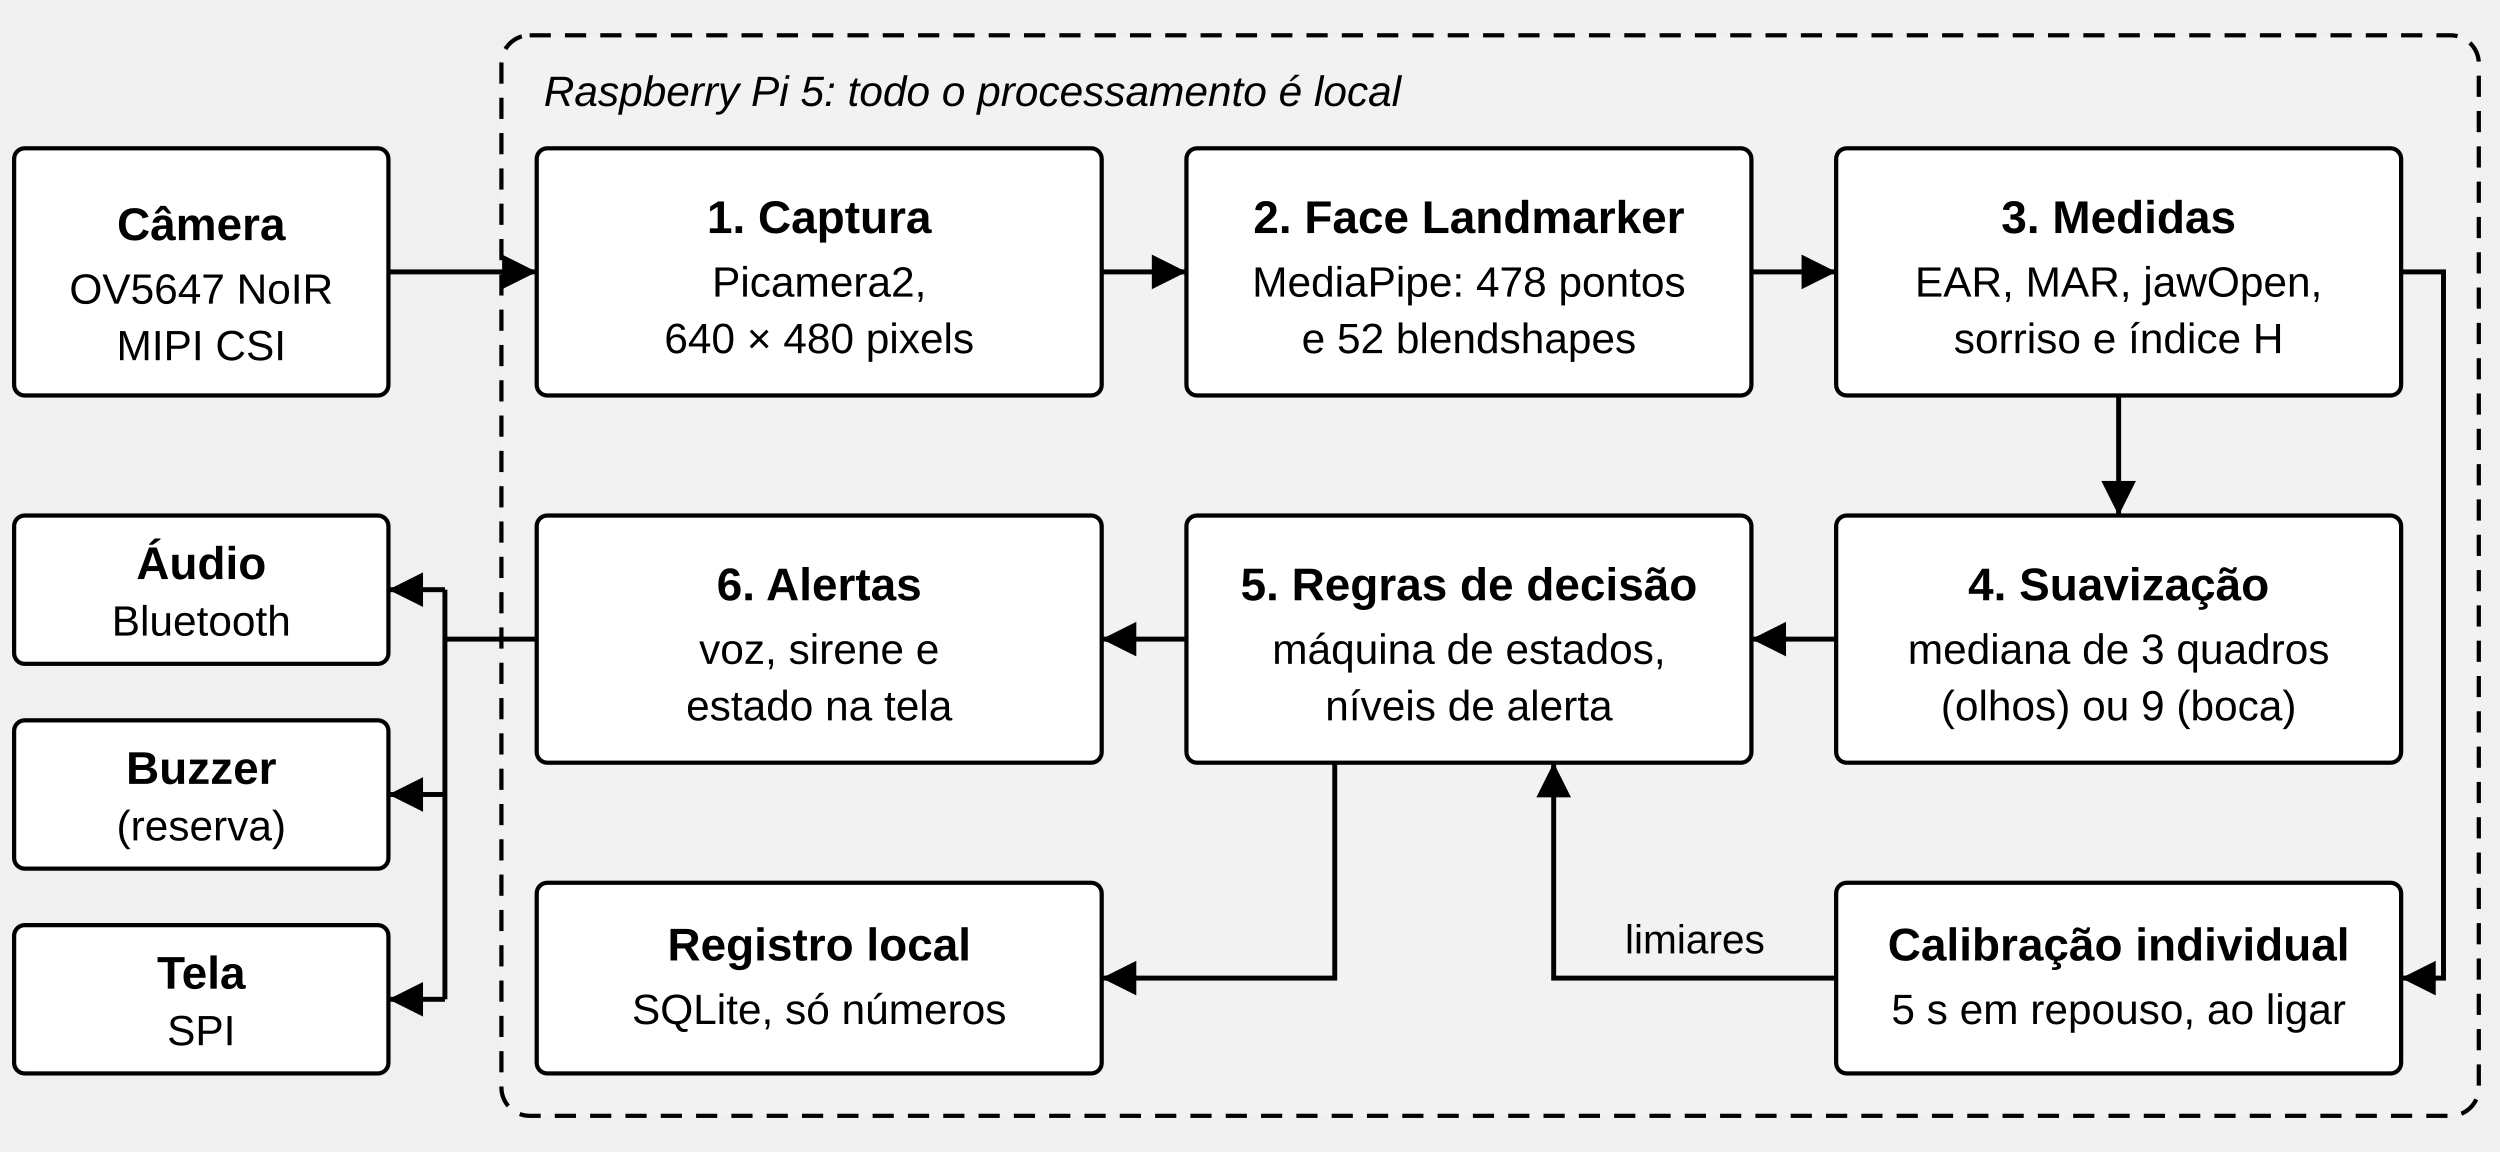
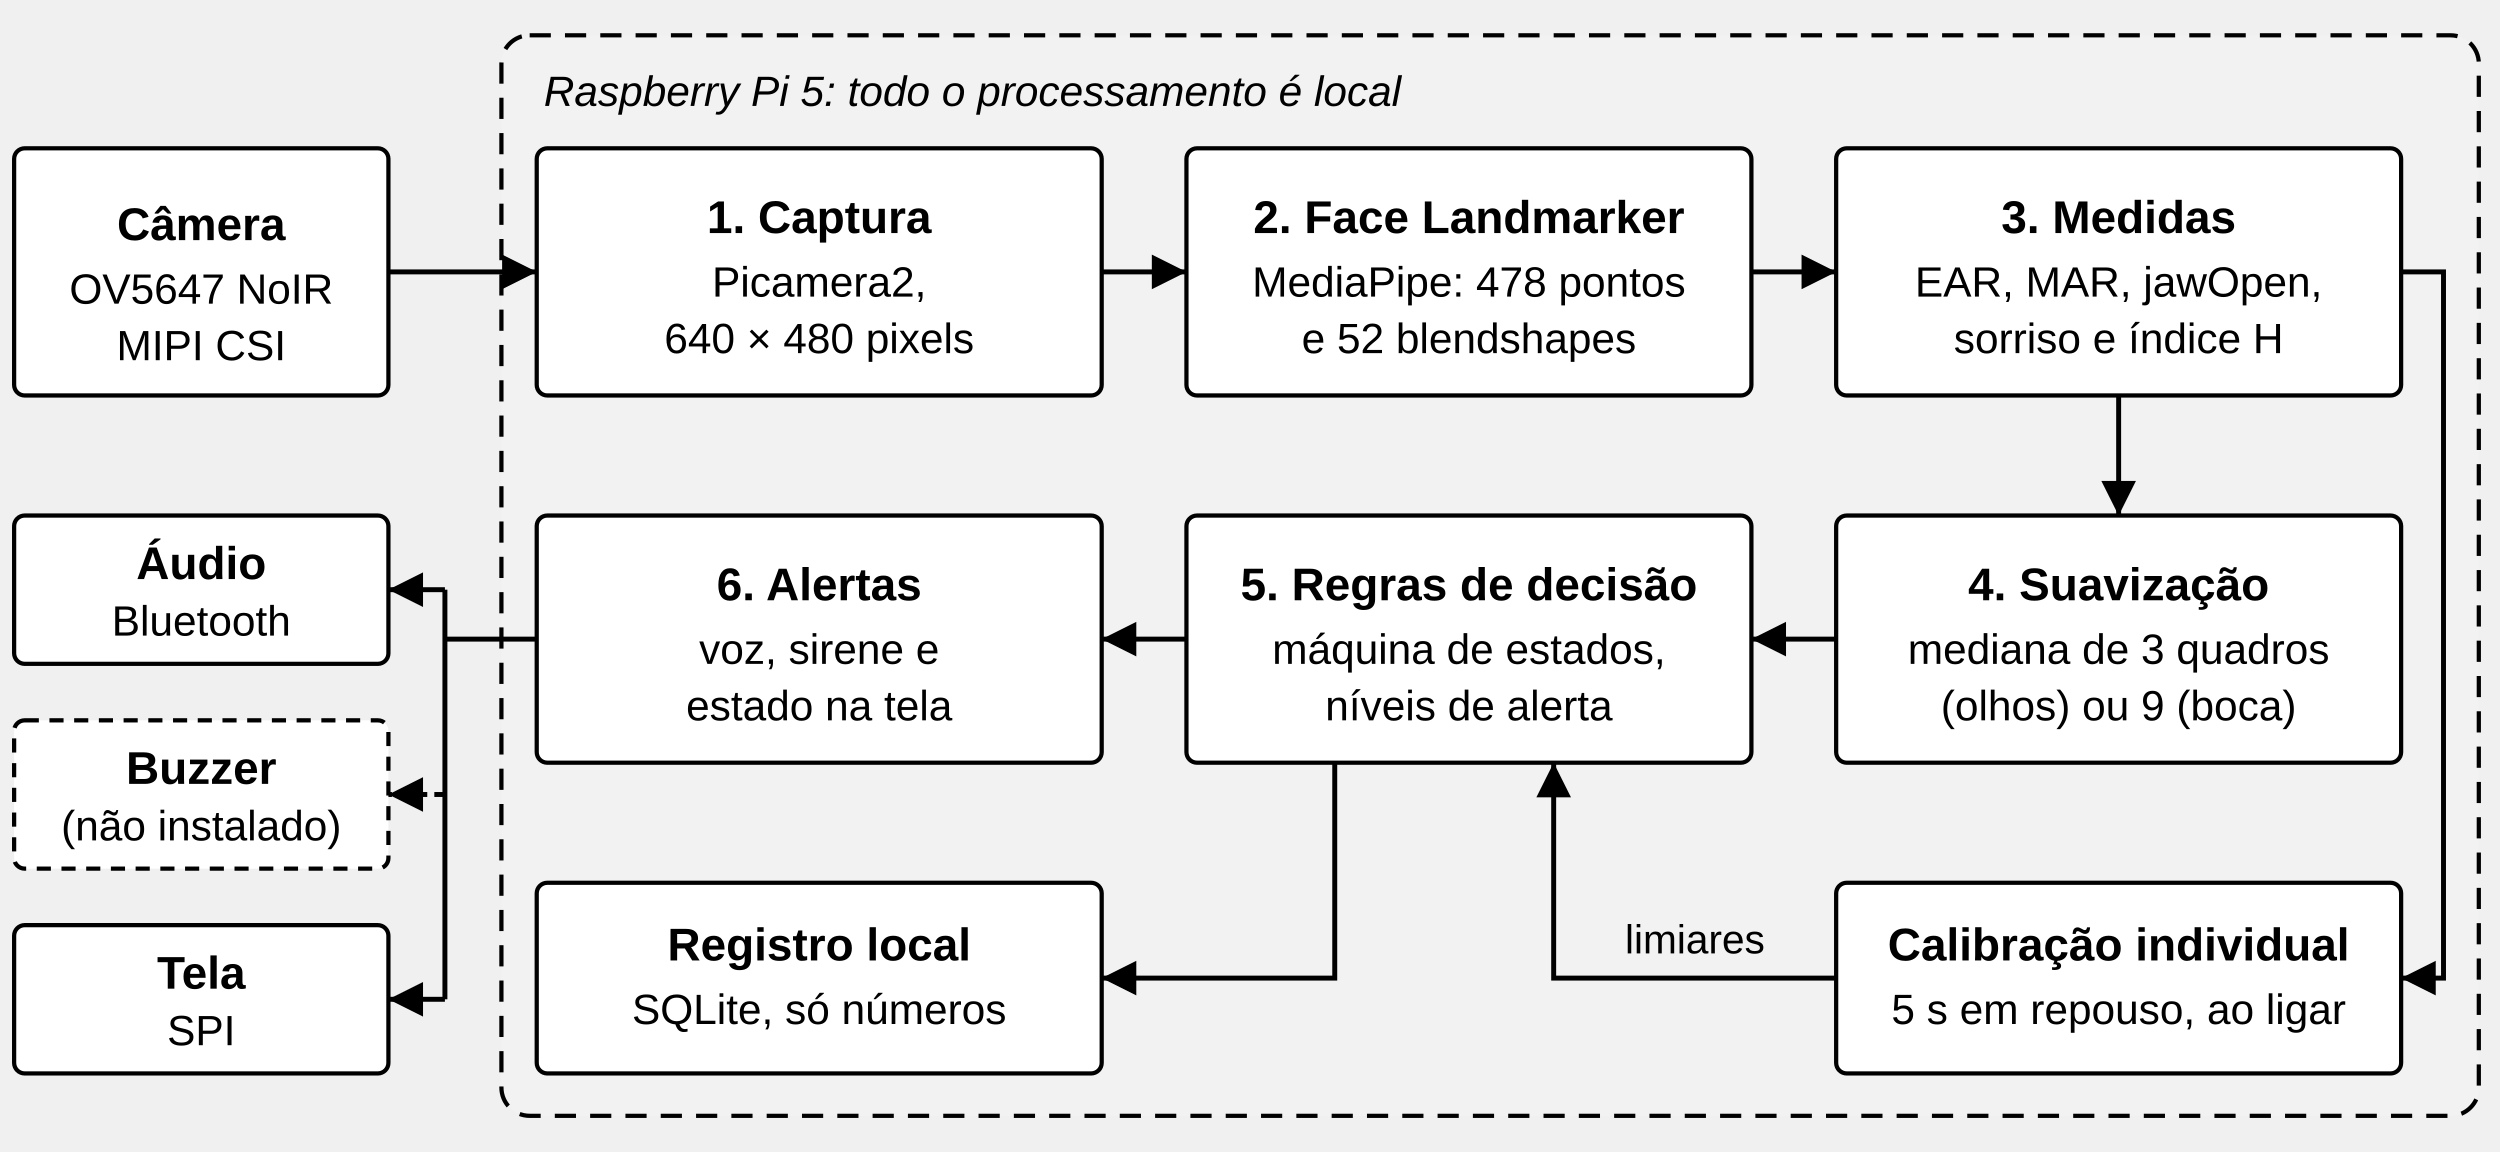
<svg xmlns="http://www.w3.org/2000/svg" viewBox="0 0 708 326" font-family="'Liberation Sans', Arial, Helvetica, sans-serif" font-size="12" fill="#000">
  <defs>
    <marker id="seta" viewBox="0 0 10 10" refX="10" refY="5" markerWidth="7" markerHeight="7" orient="auto-start-reverse">
      <path d="M0,0 L10,5 L0,10 z" fill="#000" />
    </marker>
  </defs>
  <rect x="142" y="10" width="560" height="306" rx="8" fill="#f2f2f2" stroke="#000" stroke-width="1.2" stroke-dasharray="6 4" />
  <text x="154" y="30" font-style="italic">Raspberry Pi 5: todo o processamento é local</text>
  <g stroke="#000" stroke-width="1.2" fill="#fff">
    <rect x="4" y="42" width="106" height="70" rx="3" />
    <rect x="4" y="146" width="106" height="42" rx="3" />
-     <rect x="4" y="204" width="106" height="42" rx="3" />
    <rect x="4" y="262" width="106" height="42" rx="3" />
    <rect x="152" y="42" width="160" height="70" rx="3" />
    <rect x="336" y="42" width="160" height="70" rx="3" />
    <rect x="520" y="42" width="160" height="70" rx="3" />
    <rect x="520" y="146" width="160" height="70" rx="3" />
    <rect x="336" y="146" width="160" height="70" rx="3" />
    <rect x="152" y="146" width="160" height="70" rx="3" />
    <rect x="520" y="250" width="160" height="54" rx="3" />
    <rect x="152" y="250" width="160" height="54" rx="3" />
  </g>
+   <rect x="4" y="204" width="106" height="42" rx="3" fill="#fff" stroke="#000" stroke-width="1.2" stroke-dasharray="4 3" />
  <g text-anchor="middle">
    <text x="57" y="68" font-weight="bold" font-size="13">Câmera</text>
    <text x="57" y="86">OV5647 NoIR</text>
    <text x="57" y="102">MIPI CSI</text>
    <text x="57" y="164" font-weight="bold" font-size="13">Áudio</text>
    <text x="57" y="180">Bluetooth</text>
    <text x="57" y="222" font-weight="bold" font-size="13">Buzzer</text>
-     <text x="57" y="238">(reserva)</text>
+     <text x="57" y="238">(não instalado)</text>
    <text x="57" y="280" font-weight="bold" font-size="13">Tela</text>
    <text x="57" y="296">SPI</text>
    <text x="232" y="66" font-weight="bold" font-size="13">1. Captura</text>
    <text x="232" y="84">Picamera2,</text>
    <text x="232" y="100">640 × 480 pixels</text>
    <text x="416" y="66" font-weight="bold" font-size="13">2. Face Landmarker</text>
    <text x="416" y="84">MediaPipe: 478 pontos</text>
    <text x="416" y="100">e 52 blendshapes</text>
    <text x="600" y="66" font-weight="bold" font-size="13">3. Medidas</text>
    <text x="600" y="84">EAR, MAR, jawOpen,</text>
    <text x="600" y="100">sorriso e índice H</text>
    <text x="600" y="170" font-weight="bold" font-size="13">4. Suavização</text>
    <text x="600" y="188">mediana de 3 quadros</text>
    <text x="600" y="204">(olhos) ou 9 (boca)</text>
    <text x="416" y="170" font-weight="bold" font-size="13">5. Regras de decisão</text>
    <text x="416" y="188">máquina de estados,</text>
    <text x="416" y="204">níveis de alerta</text>
    <text x="232" y="170" font-weight="bold" font-size="13">6. Alertas</text>
    <text x="232" y="188">voz, sirene e</text>
    <text x="232" y="204">estado na tela</text>
    <text x="600" y="272" font-weight="bold" font-size="13">Calibração individual</text>
    <text x="600" y="290">5 s em repouso, ao ligar</text>
    <text x="232" y="272" font-weight="bold" font-size="13">Registro local</text>
    <text x="232" y="290">SQLite, só números</text>
    <text x="480" y="270" font-size="11.5">limiares</text>
  </g>
  <g stroke="#000" stroke-width="1.4" fill="none">
    <path d="M110,77 H152" marker-end="url(#seta)" />
    <path d="M312,77 H336" marker-end="url(#seta)" />
    <path d="M496,77 H520" marker-end="url(#seta)" />
    <path d="M600,112 V146" marker-end="url(#seta)" />
    <path d="M520,181 H496" marker-end="url(#seta)" />
    <path d="M336,181 H312" marker-end="url(#seta)" />
    <path d="M152,181 H126" />
    <path d="M126,167 V283" />
    <path d="M126,167 H110" marker-end="url(#seta)" />
-     <path d="M126,225 H110" marker-end="url(#seta)" />
+     <path d="M126,225 H110" marker-end="url(#seta)" stroke-dasharray="3 2" />
    <path d="M126,283 H110" marker-end="url(#seta)" />
    <path d="M680,77 H692 V277 H680" marker-end="url(#seta)" />
    <path d="M520,277 H440 V216" marker-end="url(#seta)" />
    <path d="M378,216 V277 H312" marker-end="url(#seta)" />
  </g>
</svg>
